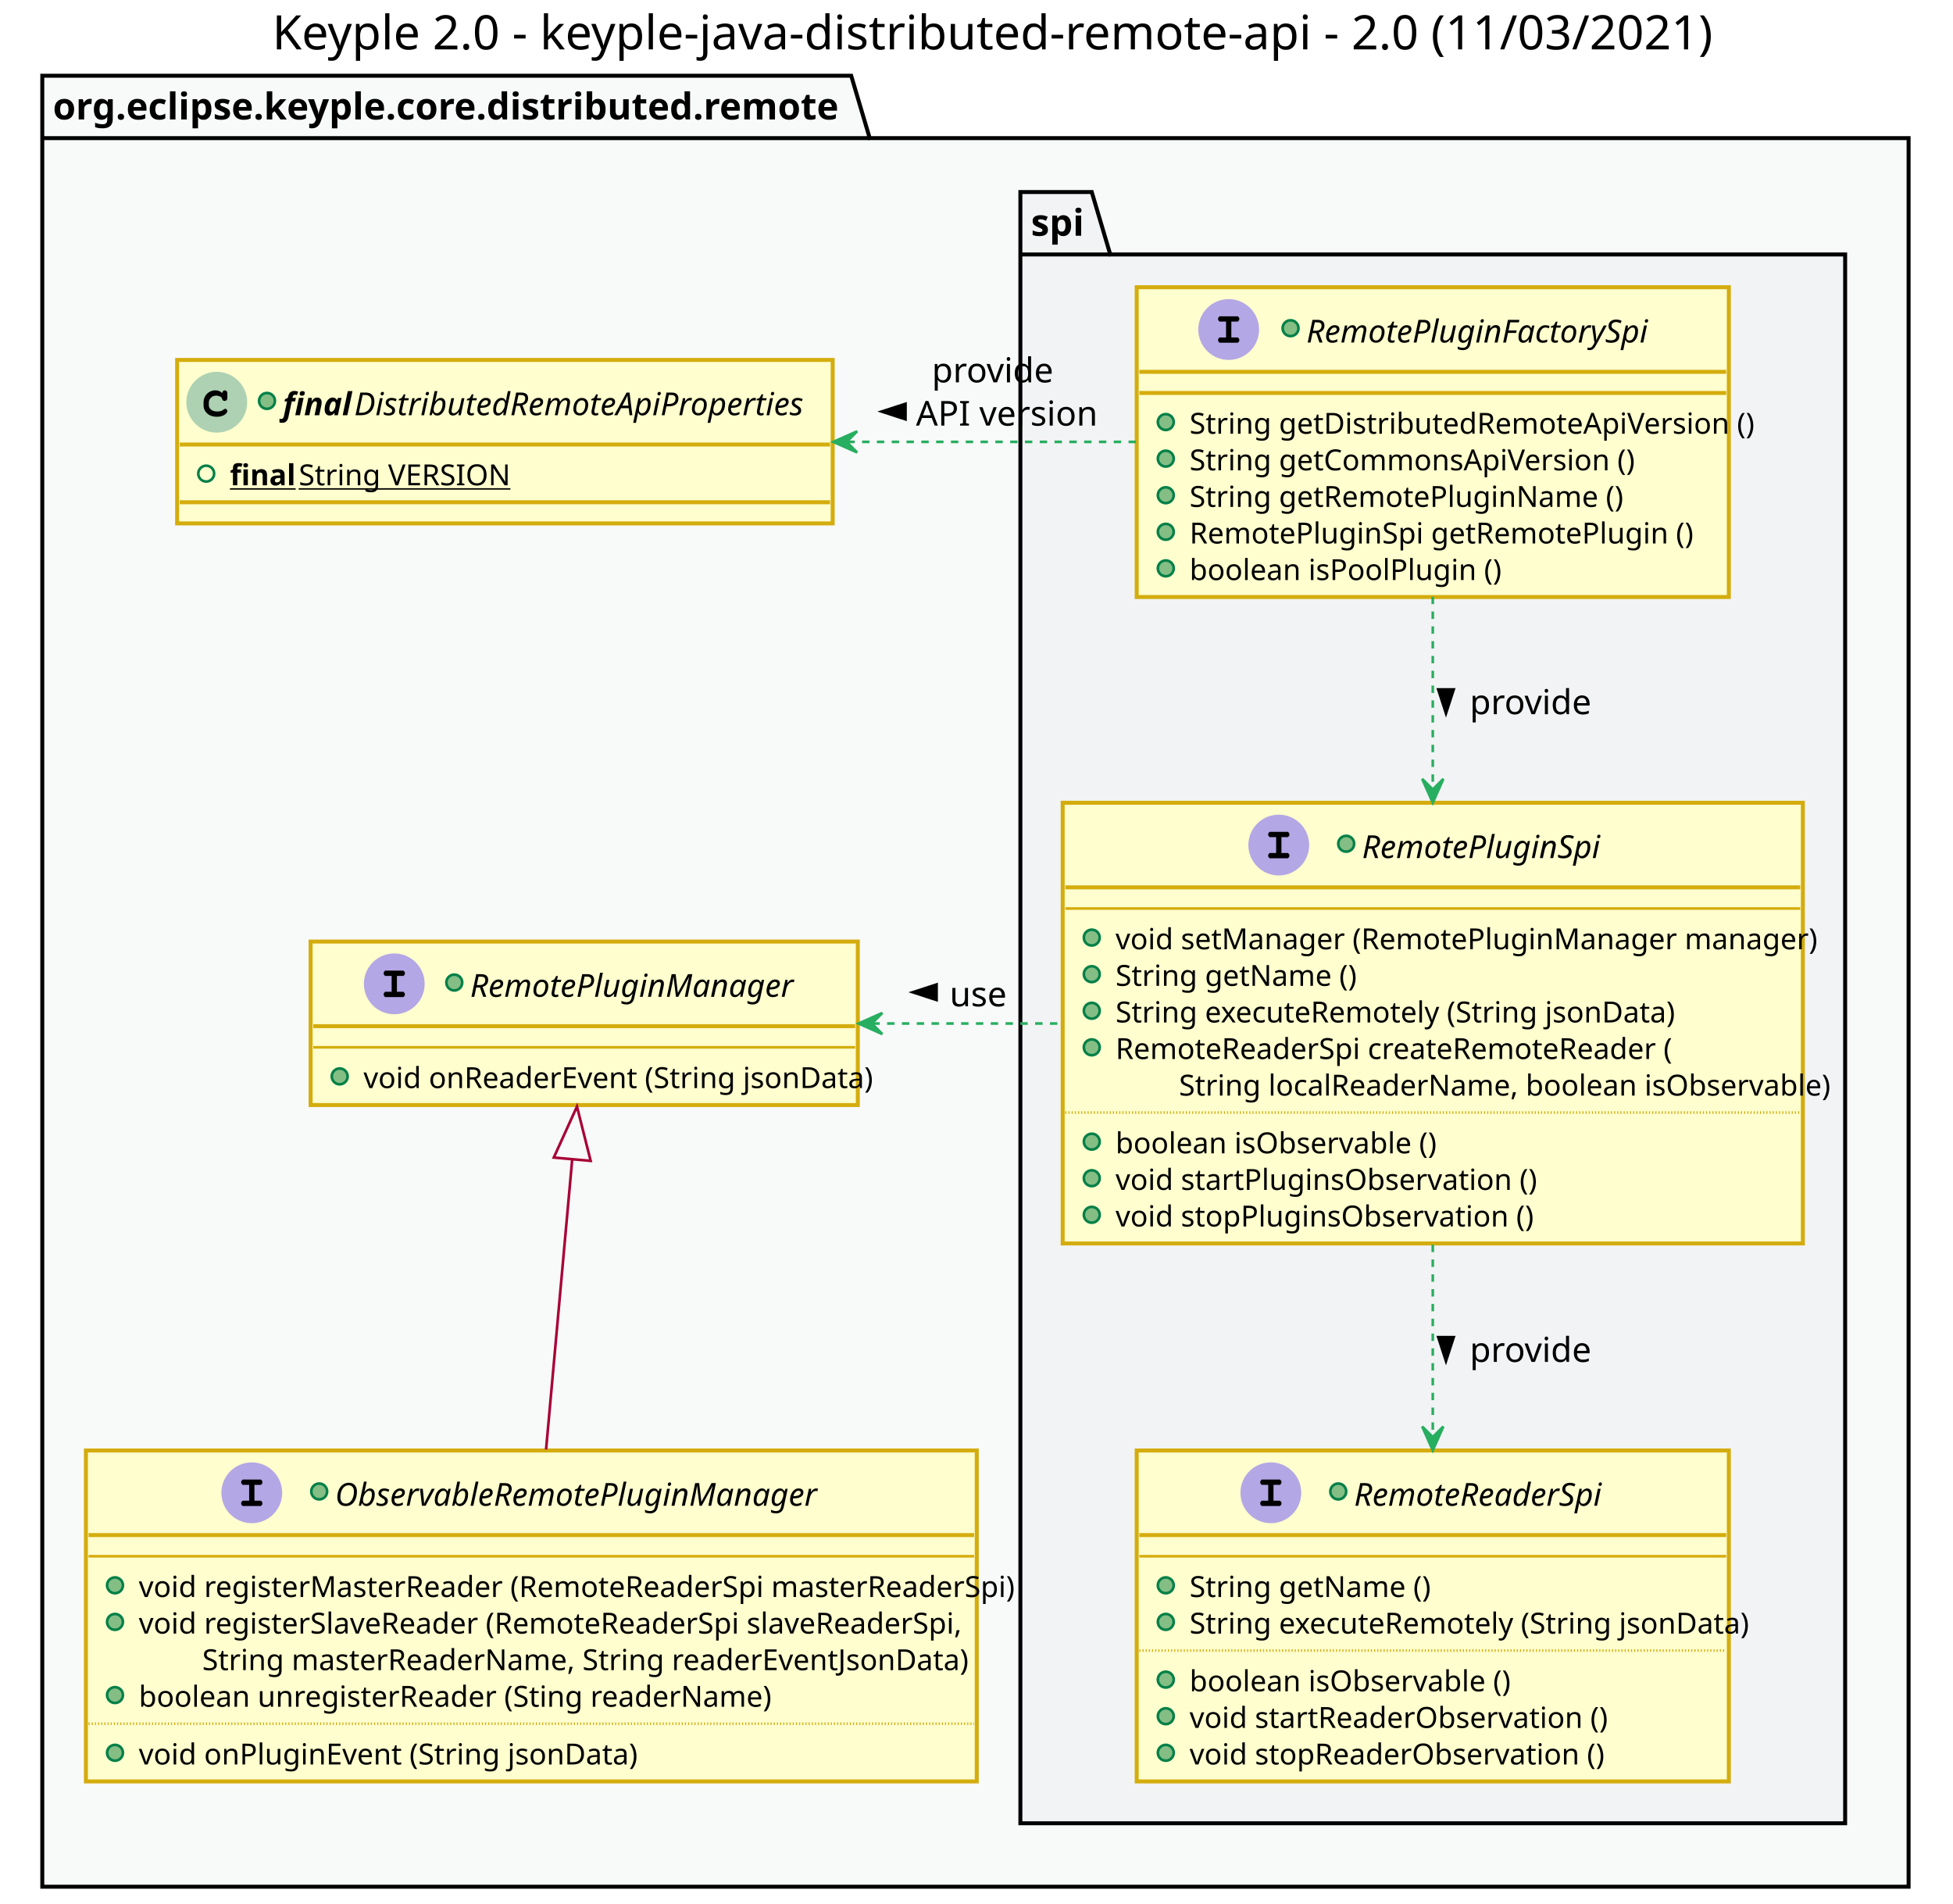
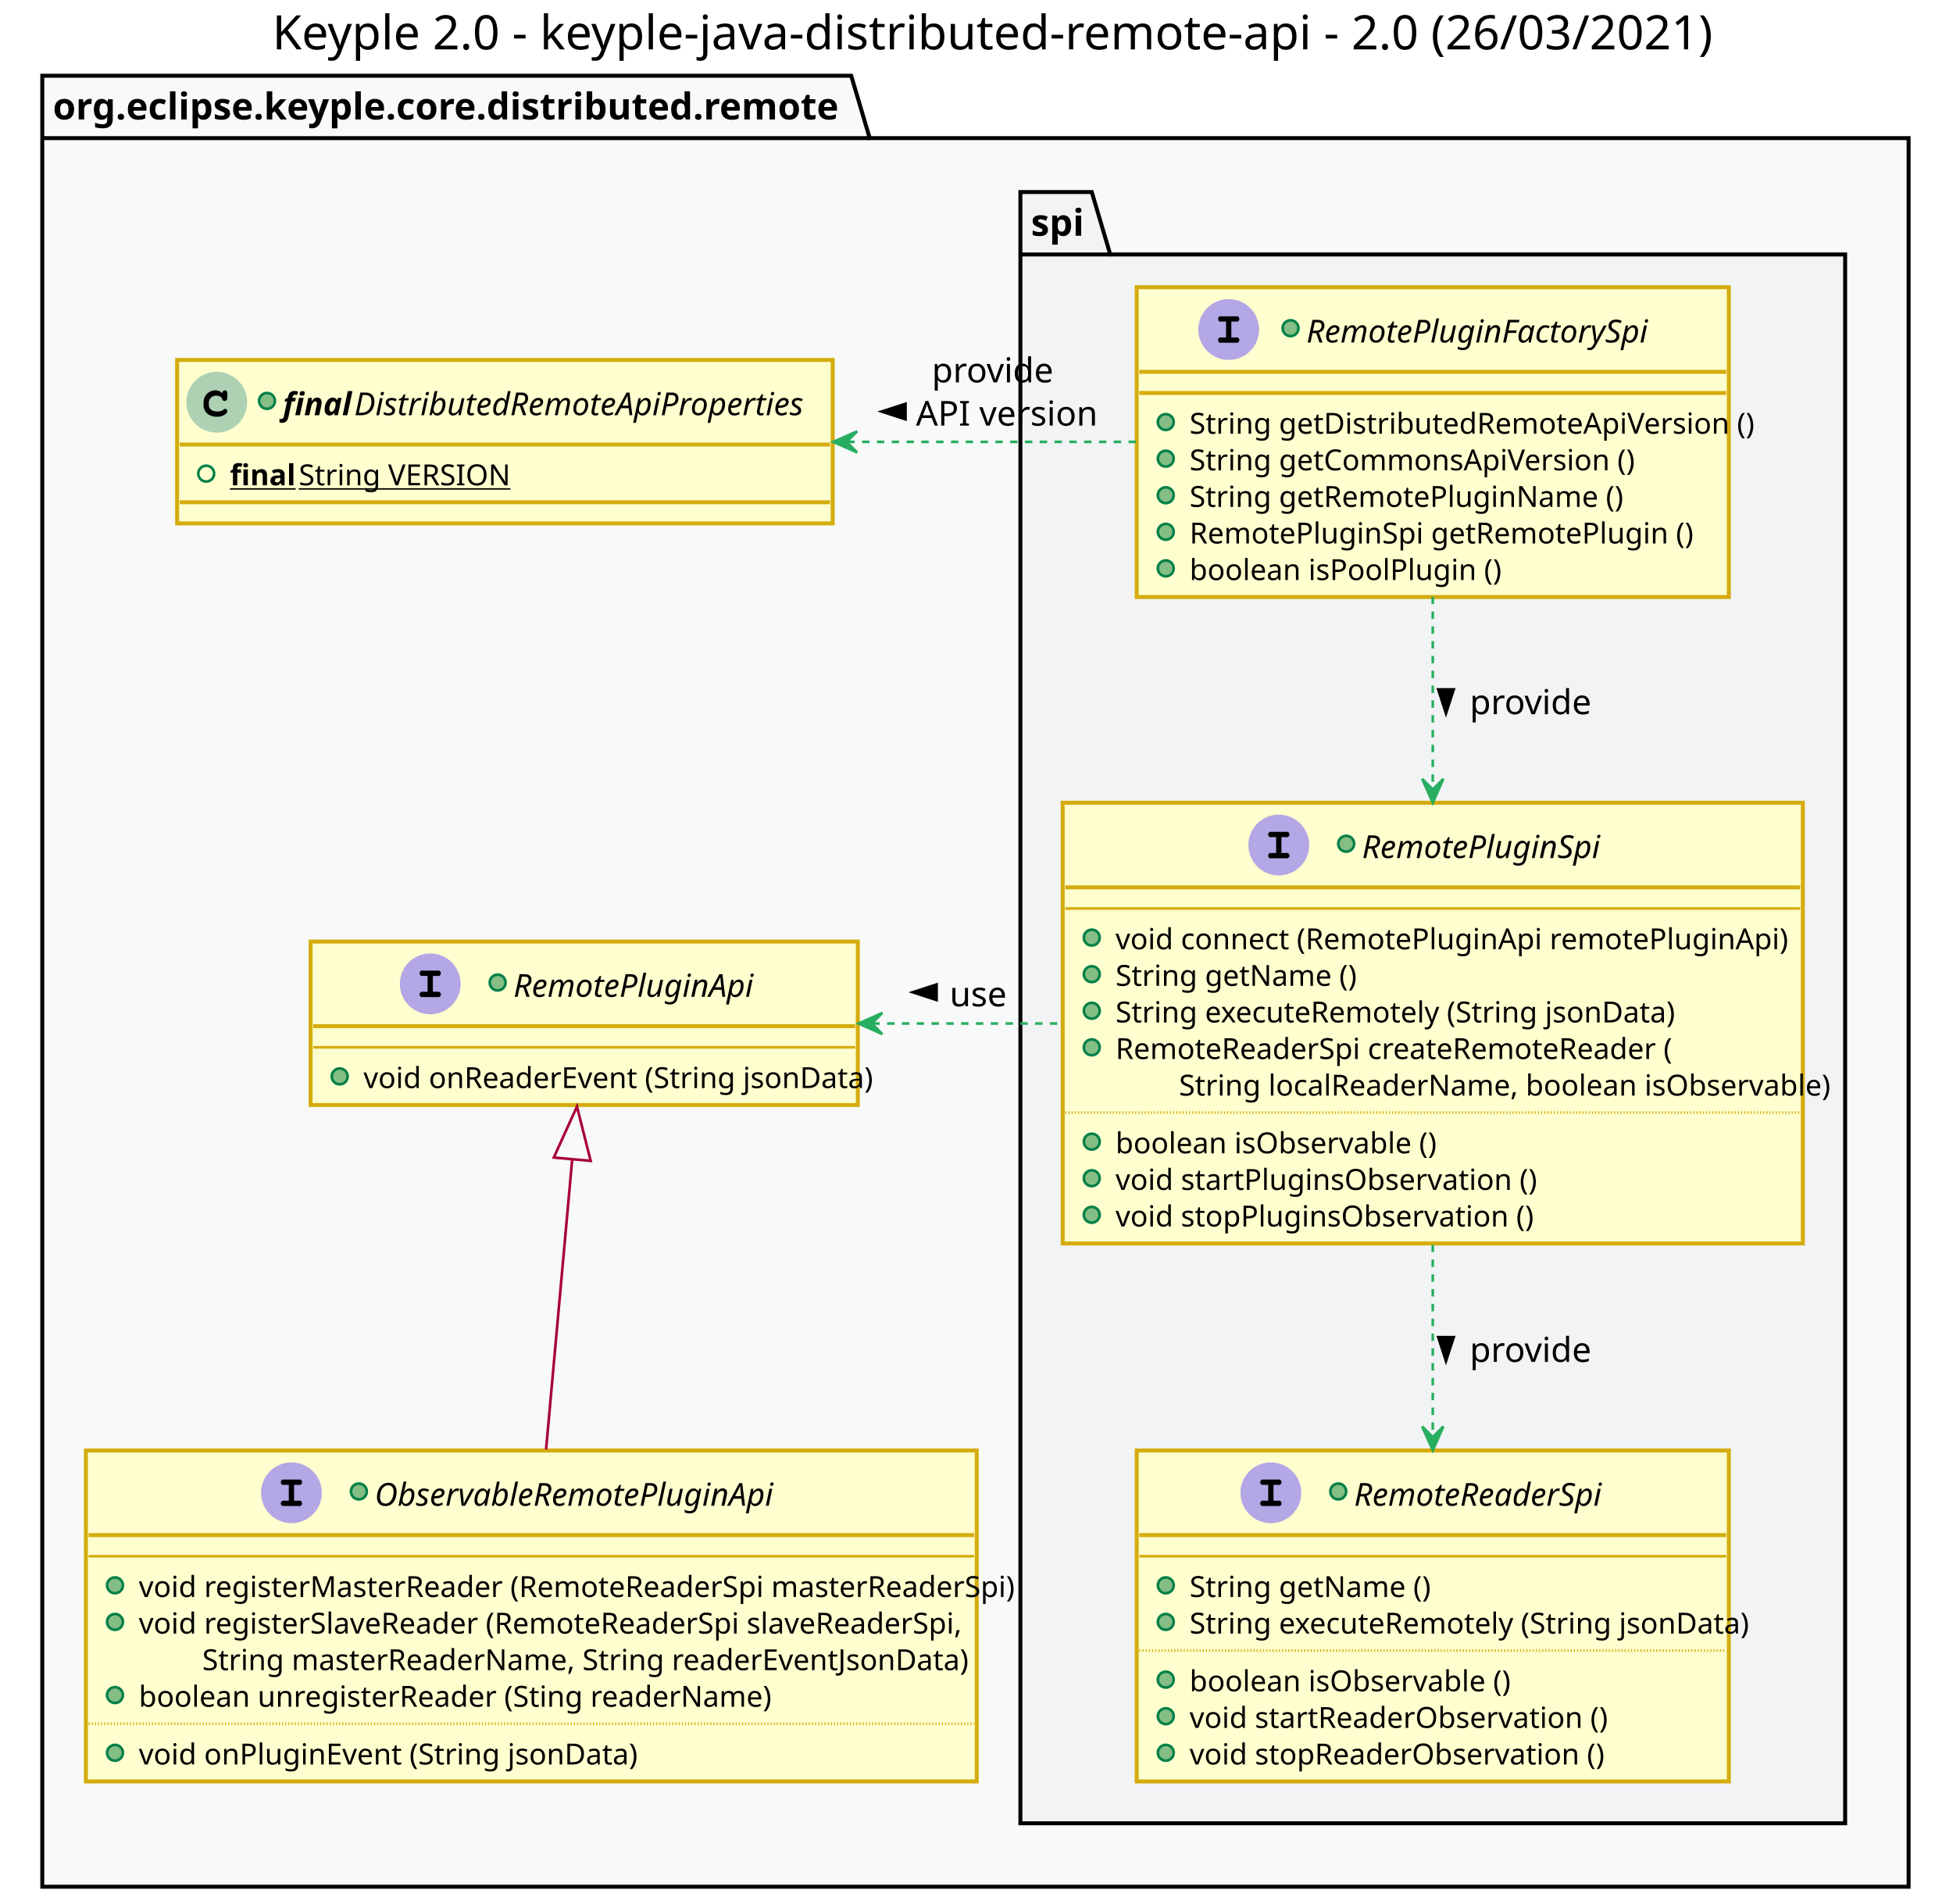
<svg xmlns="http://www.w3.org/2000/svg" contentScriptType="application/ecmascript" contentStyleType="text/css" height="1800px" preserveAspectRatio="none" style="width:1847px;height:1800px;" version="1.1" viewBox="0 0 1847 1800" width="1847.5px" zoomAndPan="magnify">
  <defs />
  <g>
-     <text fill="#000000" font-family="sans-serif" font-size="45" lengthAdjust="spacing" textLength="1300" x="257.5" y="46.714">Keyple 2.0 - keyple-java-distributed-remote-api - 2.0 (11/03/2021)</text>
+     <text fill="#000000" font-family="sans-serif" font-size="45" lengthAdjust="spacing" textLength="1300" x="257.5" y="46.714">Keyple 2.0 - keyple-java-distributed-remote-api - 2.0 (26/03/2021)</text>
    <polygon fill="#F8F9F9" points="40,71.602,805,71.602,822.5,130.625,1805,130.625,1805,1784.102,40,1784.102,40,71.602" style="stroke:#000000;stroke-width:3.75;" />
    <line style="stroke:#000000;stroke-width:3.75;" x1="40" x2="822.5" y1="130.625" y2="130.625" />
    <text fill="#000000" font-family="sans-serif" font-size="35" font-weight="bold" lengthAdjust="spacing" textLength="750" x="50" y="112.935">org.eclipse.keyple.core.distributed.remote</text>
    <polygon fill="#F2F3F4" points="965,181.602,1032.5,181.602,1050,240.625,1745,240.625,1745,1724.102,965,1724.102,965,181.602" style="stroke:#000000;stroke-width:3.75;" />
    <line style="stroke:#000000;stroke-width:3.75;" x1="965" x2="1050" y1="240.625" y2="240.625" />
    <text fill="#000000" font-family="sans-serif" font-size="35" font-weight="bold" lengthAdjust="spacing" textLength="52.5" x="975" y="222.935">spi</text>
    <rect codeLine="48" fill="#FEFECE" height="154.59" id="ApiProperties" style="stroke:#D4AC0D;stroke-width:3.75;" width="620" x="167.5" y="340.352" />
    <ellipse cx="205" cy="380.352" fill="#ADD1B2" rx="27.5" ry="27.5" style="stroke:#ADD1B2;stroke-width:2.5;" />
    <path d="M210,371.602 Q210.508,370.352 211.094,369.727 Q211.68,369.102 212.344,369.102 Q213.516,369.102 214.258,369.805 Q215,370.508 215,372.148 L215,376.055 Q215,377.695 214.297,378.398 Q213.594,379.102 212.5,379.102 Q211.523,379.102 210.898,378.672 Q210.273,378.242 210,377.109 Q209.883,376.328 209.453,375.898 Q208.672,375.078 207.266,374.609 Q205.859,374.102 204.453,374.102 Q202.695,374.102 201.211,374.805 Q199.766,375.508 198.633,377.07 Q197.5,378.633 197.5,380.781 L197.5,383.086 Q197.5,385.664 199.609,387.383 Q201.719,389.102 205.469,389.102 Q207.695,389.102 209.258,388.594 Q210.156,388.32 211.172,387.422 Q211.836,386.914 212.188,386.758 Q212.539,386.602 212.969,386.602 Q213.789,386.602 214.375,387.266 Q215,387.891 215,388.789 Q215,389.648 214.141,390.664 Q212.891,392.148 210.898,392.969 Q208.281,394.102 205.078,394.102 Q201.328,394.102 198.32,392.617 Q195.898,391.445 194.18,388.906 Q192.5,386.367 192.5,383.359 L192.5,380.625 Q192.5,377.5 193.984,374.766 Q195.508,372.031 198.125,370.586 Q200.781,369.102 203.75,369.102 Q205.547,369.102 207.109,369.727 Q208.672,370.352 210,371.602 Z " fill="#000000" />
    <ellipse cx="252.5" cy="379.102" fill="#84BE84" rx="7.5" ry="7.5" style="stroke:#038048;stroke-width:2.5;" />
    <text fill="#000000" font-family="sans-serif" font-size="30" font-style="italic" font-weight="bold" lengthAdjust="spacing" textLength="60" x="267.5" y="392.627">final</text>
    <text fill="#000000" font-family="sans-serif" font-size="30" font-style="italic" lengthAdjust="spacing" textLength="445" x="335" y="392.627">DistributedRemoteApiProperties</text>
    <line style="stroke:#D4AC0D;stroke-width:3.75;" x1="170" x2="785" y1="420.352" y2="420.352" />
    <ellipse cx="195" cy="447.852" rx="7.5" ry="7.5" style="stroke:#038048;stroke-width:2.5;fill:none;" />
    <text fill="#000000" font-family="sans-serif" font-size="27.5" font-weight="bold" lengthAdjust="spacing" text-decoration="underline" textLength="57.5" x="217.5" y="458.899">final</text>
    <text fill="#000000" font-family="sans-serif" font-size="27.5" lengthAdjust="spacing" text-decoration="underline" textLength="190" x="282.5" y="458.899">String VERSION</text>
    <line style="stroke:#D4AC0D;stroke-width:3.75;" x1="170" x2="785" y1="474.941" y2="474.941" />
-     <rect codeLine="51" fill="#FEFECE" height="154.59" id="RemotePluginManager" style="stroke:#D4AC0D;stroke-width:3.75;" width="517.5" x="293.75" y="890.352" />
-     <ellipse cx="372.875" cy="930.352" fill="#B4A7E5" rx="27.5" ry="27.5" style="stroke:#B4A7E5;stroke-width:2.5;" />
-     <path d="M375.375,922.852 L375.375,937.852 L380.375,937.852 L381.586,937.852 L382.875,939.414 L382.875,940.352 L382.875,941.289 L381.586,942.852 L380.375,942.852 L365.375,942.852 L364.164,942.852 L362.875,941.289 L362.875,940.352 L362.875,939.414 L364.164,937.852 L365.375,937.852 L370.375,937.852 L370.375,922.852 L365.375,922.852 L364.164,922.852 L362.875,921.289 L362.875,920.352 L362.875,919.414 L364.164,917.852 L365.375,917.852 L380.375,917.852 L381.586,917.852 L382.875,919.414 L382.875,920.352 L382.875,921.289 L381.586,922.852 L380.375,922.852 L375.375,922.852 Z " fill="#000000" />
-     <ellipse cx="429.625" cy="929.102" fill="#84BE84" rx="7.5" ry="7.5" style="stroke:#038048;stroke-width:2.5;" />
-     <text fill="#000000" font-family="sans-serif" font-size="30" font-style="italic" lengthAdjust="spacing" textLength="317.5" x="444.625" y="942.627">RemotePluginManager</text>
+     <rect codeLine="51" fill="#FEFECE" height="154.59" id="RemotePluginApi" style="stroke:#D4AC0D;stroke-width:3.75;" width="517.5" x="293.75" y="890.352" />
+     <ellipse cx="406.875" cy="930.352" fill="#B4A7E5" rx="27.5" ry="27.5" style="stroke:#B4A7E5;stroke-width:2.5;" />
+     <path d="M409.375,922.852 L409.375,937.852 L414.375,937.852 L415.586,937.852 L416.875,939.414 L416.875,940.352 L416.875,941.289 L415.586,942.852 L414.375,942.852 L399.375,942.852 L398.164,942.852 L396.875,941.289 L396.875,940.352 L396.875,939.414 L398.164,937.852 L399.375,937.852 L404.375,937.852 L404.375,922.852 L399.375,922.852 L398.164,922.852 L396.875,921.289 L396.875,920.352 L396.875,919.414 L398.164,917.852 L399.375,917.852 L414.375,917.852 L415.586,917.852 L416.875,919.414 L416.875,920.352 L416.875,921.289 L415.586,922.852 L414.375,922.852 L409.375,922.852 Z " fill="#000000" />
+     <ellipse cx="470.625" cy="929.102" fill="#84BE84" rx="7.5" ry="7.5" style="stroke:#038048;stroke-width:2.5;" />
+     <text fill="#000000" font-family="sans-serif" font-size="30" font-style="italic" lengthAdjust="spacing" textLength="242.5" x="485.625" y="942.627">RemotePluginApi</text>
    <line style="stroke:#D4AC0D;stroke-width:3.75;" x1="296.25" x2="808.75" y1="970.352" y2="970.352" />
    <line style="stroke:#D4AC0D;stroke-width:2.5;" x1="296.25" x2="808.75" y1="990.352" y2="990.352" />
    <ellipse cx="321.25" cy="1017.852" fill="#84BE84" rx="7.5" ry="7.5" style="stroke:#038048;stroke-width:2.5;" />
    <text fill="#000000" font-family="sans-serif" font-size="27.5" lengthAdjust="spacing" textLength="452.5" x="343.75" y="1028.899">void onReaderEvent (String jsonData)</text>
-     <rect codeLine="55" fill="#FEFECE" height="312.949" id="ObservableRemotePluginManager" style="stroke:#D4AC0D;stroke-width:3.75;" width="842.5" x="81.25" y="1371.602" />
-     <ellipse cx="238.125" cy="1411.602" fill="#B4A7E5" rx="27.5" ry="27.5" style="stroke:#B4A7E5;stroke-width:2.5;" />
-     <path d="M240.625,1404.102 L240.625,1419.102 L245.625,1419.102 L246.836,1419.102 L248.125,1420.664 L248.125,1421.602 L248.125,1422.539 L246.836,1424.102 L245.625,1424.102 L230.625,1424.102 L229.414,1424.102 L228.125,1422.539 L228.125,1421.602 L228.125,1420.664 L229.414,1419.102 L230.625,1419.102 L235.625,1419.102 L235.625,1404.102 L230.625,1404.102 L229.414,1404.102 L228.125,1402.539 L228.125,1401.602 L228.125,1400.664 L229.414,1399.102 L230.625,1399.102 L245.625,1399.102 L246.836,1399.102 L248.125,1400.664 L248.125,1401.602 L248.125,1402.539 L246.836,1404.102 L245.625,1404.102 L240.625,1404.102 Z " fill="#000000" />
-     <ellipse cx="301.875" cy="1410.352" fill="#84BE84" rx="7.5" ry="7.5" style="stroke:#038048;stroke-width:2.5;" />
-     <text fill="#000000" font-family="sans-serif" font-size="30" font-style="italic" lengthAdjust="spacing" textLength="480" x="316.875" y="1423.877">ObservableRemotePluginManager</text>
+     <rect codeLine="55" fill="#FEFECE" height="312.949" id="ObservableRemotePluginApi" style="stroke:#D4AC0D;stroke-width:3.75;" width="842.5" x="81.25" y="1371.602" />
+     <ellipse cx="275.625" cy="1411.602" fill="#B4A7E5" rx="27.5" ry="27.5" style="stroke:#B4A7E5;stroke-width:2.5;" />
+     <path d="M278.125,1404.102 L278.125,1419.102 L283.125,1419.102 L284.336,1419.102 L285.625,1420.664 L285.625,1421.602 L285.625,1422.539 L284.336,1424.102 L283.125,1424.102 L268.125,1424.102 L266.914,1424.102 L265.625,1422.539 L265.625,1421.602 L265.625,1420.664 L266.914,1419.102 L268.125,1419.102 L273.125,1419.102 L273.125,1404.102 L268.125,1404.102 L266.914,1404.102 L265.625,1402.539 L265.625,1401.602 L265.625,1400.664 L266.914,1399.102 L268.125,1399.102 L283.125,1399.102 L284.336,1399.102 L285.625,1400.664 L285.625,1401.602 L285.625,1402.539 L284.336,1404.102 L283.125,1404.102 L278.125,1404.102 Z " fill="#000000" />
+     <ellipse cx="339.375" cy="1410.352" fill="#84BE84" rx="7.5" ry="7.5" style="stroke:#038048;stroke-width:2.5;" />
+     <text fill="#000000" font-family="sans-serif" font-size="30" font-style="italic" lengthAdjust="spacing" textLength="405" x="354.375" y="1423.877">ObservableRemotePluginApi</text>
    <line style="stroke:#D4AC0D;stroke-width:3.75;" x1="83.75" x2="921.25" y1="1451.602" y2="1451.602" />
    <line style="stroke:#D4AC0D;stroke-width:2.5;" x1="83.75" x2="921.25" y1="1471.602" y2="1471.602" />
    <ellipse cx="108.75" cy="1499.102" fill="#84BE84" rx="7.5" ry="7.5" style="stroke:#038048;stroke-width:2.5;" />
    <text fill="#000000" font-family="sans-serif" font-size="27.5" lengthAdjust="spacing" textLength="777.5" x="131.25" y="1510.149">void registerMasterReader (RemoteReaderSpi masterReaderSpi)</text>
    <ellipse cx="108.75" cy="1533.691" fill="#84BE84" rx="7.5" ry="7.5" style="stroke:#038048;stroke-width:2.5;" />
    <text fill="#000000" font-family="sans-serif" font-size="27.5" lengthAdjust="spacing" textLength="742.5" x="131.25" y="1544.739">void registerSlaveReader (RemoteReaderSpi slaveReaderSpi,</text>
    <text fill="#000000" font-family="sans-serif" font-size="27.5" lengthAdjust="spacing" textLength="677.5" x="191.25" y="1579.329">String masterReaderName, String readerEventJsonData)</text>
    <ellipse cx="108.75" cy="1602.871" fill="#84BE84" rx="7.5" ry="7.5" style="stroke:#038048;stroke-width:2.5;" />
    <text fill="#000000" font-family="sans-serif" font-size="27.5" lengthAdjust="spacing" textLength="555" x="131.25" y="1613.918">boolean unregisterReader (Sting readerName)</text>
    <line style="stroke:#D4AC0D;stroke-width:2.5;stroke-dasharray:1.0,2.0;" x1="83.75" x2="921.25" y1="1629.961" y2="1629.961" />
    <ellipse cx="108.75" cy="1657.461" fill="#84BE84" rx="7.5" ry="7.5" style="stroke:#038048;stroke-width:2.5;" />
    <text fill="#000000" font-family="sans-serif" font-size="27.5" lengthAdjust="spacing" textLength="435" x="131.25" y="1668.508">void onPluginEvent (String jsonData)</text>
    <rect codeLine="65" fill="#FEFECE" height="292.949" id="RemotePluginFactorySpi" style="stroke:#D4AC0D;stroke-width:3.75;" width="560" x="1075" y="271.602" />
    <ellipse cx="1162" cy="311.602" fill="#B4A7E5" rx="27.5" ry="27.5" style="stroke:#B4A7E5;stroke-width:2.5;" />
    <path d="M1164.5,304.102 L1164.5,319.102 L1169.5,319.102 L1170.711,319.102 L1172,320.664 L1172,321.602 L1172,322.539 L1170.711,324.102 L1169.5,324.102 L1154.5,324.102 L1153.289,324.102 L1152,322.539 L1152,321.602 L1152,320.664 L1153.289,319.102 L1154.5,319.102 L1159.5,319.102 L1159.5,304.102 L1154.5,304.102 L1153.289,304.102 L1152,302.539 L1152,301.602 L1152,300.664 L1153.289,299.102 L1154.5,299.102 L1169.5,299.102 L1170.711,299.102 L1172,300.664 L1172,301.602 L1172,302.539 L1170.711,304.102 L1169.5,304.102 L1164.5,304.102 Z " fill="#000000" />
    <ellipse cx="1220.5" cy="310.352" fill="#84BE84" rx="7.5" ry="7.5" style="stroke:#038048;stroke-width:2.5;" />
    <text fill="#000000" font-family="sans-serif" font-size="30" font-style="italic" lengthAdjust="spacing" textLength="342.5" x="1235.5" y="323.877">RemotePluginFactorySpi</text>
    <line style="stroke:#D4AC0D;stroke-width:3.75;" x1="1077.5" x2="1632.5" y1="351.602" y2="351.602" />
    <line style="stroke:#D4AC0D;stroke-width:3.75;" x1="1077.5" x2="1632.5" y1="371.602" y2="371.602" />
    <ellipse cx="1102.5" cy="399.102" fill="#84BE84" rx="7.5" ry="7.5" style="stroke:#038048;stroke-width:2.5;" />
    <text fill="#000000" font-family="sans-serif" font-size="27.5" lengthAdjust="spacing" textLength="495" x="1125" y="410.149">String getDistributedRemoteApiVersion ()</text>
    <ellipse cx="1102.5" cy="433.691" fill="#84BE84" rx="7.5" ry="7.5" style="stroke:#038048;stroke-width:2.5;" />
    <text fill="#000000" font-family="sans-serif" font-size="27.5" lengthAdjust="spacing" textLength="395" x="1125" y="444.739">String getCommonsApiVersion ()</text>
    <ellipse cx="1102.5" cy="468.281" fill="#84BE84" rx="7.5" ry="7.5" style="stroke:#038048;stroke-width:2.5;" />
    <text fill="#000000" font-family="sans-serif" font-size="27.5" lengthAdjust="spacing" textLength="370" x="1125" y="479.329">String getRemotePluginName ()</text>
    <ellipse cx="1102.5" cy="502.871" fill="#84BE84" rx="7.5" ry="7.5" style="stroke:#038048;stroke-width:2.5;" />
    <text fill="#000000" font-family="sans-serif" font-size="27.5" lengthAdjust="spacing" textLength="430" x="1125" y="513.918">RemotePluginSpi getRemotePlugin ()</text>
    <ellipse cx="1102.5" cy="537.461" fill="#84BE84" rx="7.5" ry="7.5" style="stroke:#038048;stroke-width:2.5;" />
    <text fill="#000000" font-family="sans-serif" font-size="27.5" lengthAdjust="spacing" textLength="270" x="1125" y="548.508">boolean isPoolPlugin ()</text>
    <rect codeLine="72" fill="#FEFECE" height="416.719" id="RemotePluginSpi" style="stroke:#D4AC0D;stroke-width:3.75;" width="700" x="1005" y="759.102" />
    <ellipse cx="1209.375" cy="799.102" fill="#B4A7E5" rx="27.5" ry="27.5" style="stroke:#B4A7E5;stroke-width:2.5;" />
    <path d="M1211.875,791.602 L1211.875,806.602 L1216.875,806.602 L1218.086,806.602 L1219.375,808.164 L1219.375,809.102 L1219.375,810.039 L1218.086,811.602 L1216.875,811.602 L1201.875,811.602 L1200.664,811.602 L1199.375,810.039 L1199.375,809.102 L1199.375,808.164 L1200.664,806.602 L1201.875,806.602 L1206.875,806.602 L1206.875,791.602 L1201.875,791.602 L1200.664,791.602 L1199.375,790.039 L1199.375,789.102 L1199.375,788.164 L1200.664,786.602 L1201.875,786.602 L1216.875,786.602 L1218.086,786.602 L1219.375,788.164 L1219.375,789.102 L1219.375,790.039 L1218.086,791.602 L1216.875,791.602 L1211.875,791.602 Z " fill="#000000" />
    <ellipse cx="1273.125" cy="797.852" fill="#84BE84" rx="7.5" ry="7.5" style="stroke:#038048;stroke-width:2.5;" />
    <text fill="#000000" font-family="sans-serif" font-size="30" font-style="italic" lengthAdjust="spacing" textLength="242.5" x="1288.125" y="811.377">RemotePluginSpi</text>
    <line style="stroke:#D4AC0D;stroke-width:3.75;" x1="1007.5" x2="1702.5" y1="839.102" y2="839.102" />
    <line style="stroke:#D4AC0D;stroke-width:2.5;" x1="1007.5" x2="1702.5" y1="859.102" y2="859.102" />
    <ellipse cx="1032.5" cy="886.602" fill="#84BE84" rx="7.5" ry="7.5" style="stroke:#038048;stroke-width:2.5;" />
-     <text fill="#000000" font-family="sans-serif" font-size="27.5" lengthAdjust="spacing" textLength="605" x="1055" y="897.649">void setManager (RemotePluginManager manager)</text>
+     <text fill="#000000" font-family="sans-serif" font-size="27.5" lengthAdjust="spacing" textLength="582.5" x="1055" y="897.649">void connect (RemotePluginApi remotePluginApi)</text>
    <ellipse cx="1032.5" cy="921.191" fill="#84BE84" rx="7.5" ry="7.5" style="stroke:#038048;stroke-width:2.5;" />
    <text fill="#000000" font-family="sans-serif" font-size="27.5" lengthAdjust="spacing" textLength="210" x="1055" y="932.239">String getName ()</text>
    <ellipse cx="1032.5" cy="955.781" fill="#84BE84" rx="7.5" ry="7.5" style="stroke:#038048;stroke-width:2.5;" />
    <text fill="#000000" font-family="sans-serif" font-size="27.5" lengthAdjust="spacing" textLength="495" x="1055" y="966.829">String executeRemotely (String jsonData)</text>
    <ellipse cx="1032.5" cy="990.371" fill="#84BE84" rx="7.5" ry="7.5" style="stroke:#038048;stroke-width:2.5;" />
    <text fill="#000000" font-family="sans-serif" font-size="27.5" lengthAdjust="spacing" textLength="495" x="1055" y="1001.418">RemoteReaderSpi createRemoteReader (</text>
    <text fill="#000000" font-family="sans-serif" font-size="27.5" lengthAdjust="spacing" textLength="575" x="1115" y="1036.008">String localReaderName, boolean isObservable)</text>
    <line style="stroke:#D4AC0D;stroke-width:2.5;stroke-dasharray:1.0,2.0;" x1="1007.5" x2="1702.5" y1="1052.051" y2="1052.051" />
    <ellipse cx="1032.5" cy="1079.551" fill="#84BE84" rx="7.5" ry="7.5" style="stroke:#038048;stroke-width:2.5;" />
    <text fill="#000000" font-family="sans-serif" font-size="27.5" lengthAdjust="spacing" textLength="290" x="1055" y="1090.598">boolean isObservable ()</text>
    <ellipse cx="1032.5" cy="1114.141" fill="#84BE84" rx="7.5" ry="7.5" style="stroke:#038048;stroke-width:2.5;" />
    <text fill="#000000" font-family="sans-serif" font-size="27.5" lengthAdjust="spacing" textLength="372.5" x="1055" y="1125.188">void startPluginsObservation ()</text>
    <ellipse cx="1032.5" cy="1148.73" fill="#84BE84" rx="7.5" ry="7.5" style="stroke:#038048;stroke-width:2.5;" />
    <text fill="#000000" font-family="sans-serif" font-size="27.5" lengthAdjust="spacing" textLength="370" x="1055" y="1159.778">void stopPluginsObservation ()</text>
    <rect codeLine="84" fill="#FEFECE" height="312.949" id="RemoteReaderSpi" style="stroke:#D4AC0D;stroke-width:3.75;" width="560" x="1075" y="1371.602" />
    <ellipse cx="1201.875" cy="1411.602" fill="#B4A7E5" rx="27.5" ry="27.5" style="stroke:#B4A7E5;stroke-width:2.5;" />
    <path d="M1204.375,1404.102 L1204.375,1419.102 L1209.375,1419.102 L1210.586,1419.102 L1211.875,1420.664 L1211.875,1421.602 L1211.875,1422.539 L1210.586,1424.102 L1209.375,1424.102 L1194.375,1424.102 L1193.164,1424.102 L1191.875,1422.539 L1191.875,1421.602 L1191.875,1420.664 L1193.164,1419.102 L1194.375,1419.102 L1199.375,1419.102 L1199.375,1404.102 L1194.375,1404.102 L1193.164,1404.102 L1191.875,1402.539 L1191.875,1401.602 L1191.875,1400.664 L1193.164,1399.102 L1194.375,1399.102 L1209.375,1399.102 L1210.586,1399.102 L1211.875,1400.664 L1211.875,1401.602 L1211.875,1402.539 L1210.586,1404.102 L1209.375,1404.102 L1204.375,1404.102 Z " fill="#000000" />
    <ellipse cx="1265.625" cy="1410.352" fill="#84BE84" rx="7.5" ry="7.5" style="stroke:#038048;stroke-width:2.5;" />
    <text fill="#000000" font-family="sans-serif" font-size="30" font-style="italic" lengthAdjust="spacing" textLength="257.5" x="1280.625" y="1423.877">RemoteReaderSpi</text>
    <line style="stroke:#D4AC0D;stroke-width:3.75;" x1="1077.5" x2="1632.5" y1="1451.602" y2="1451.602" />
    <line style="stroke:#D4AC0D;stroke-width:2.5;" x1="1077.5" x2="1632.5" y1="1471.602" y2="1471.602" />
    <ellipse cx="1102.5" cy="1499.102" fill="#84BE84" rx="7.5" ry="7.5" style="stroke:#038048;stroke-width:2.5;" />
    <text fill="#000000" font-family="sans-serif" font-size="27.5" lengthAdjust="spacing" textLength="210" x="1125" y="1510.149">String getName ()</text>
    <ellipse cx="1102.5" cy="1533.691" fill="#84BE84" rx="7.5" ry="7.5" style="stroke:#038048;stroke-width:2.5;" />
    <text fill="#000000" font-family="sans-serif" font-size="27.5" lengthAdjust="spacing" textLength="495" x="1125" y="1544.739">String executeRemotely (String jsonData)</text>
    <line style="stroke:#D4AC0D;stroke-width:2.5;stroke-dasharray:1.0,2.0;" x1="1077.5" x2="1632.5" y1="1560.781" y2="1560.781" />
    <ellipse cx="1102.5" cy="1588.281" fill="#84BE84" rx="7.5" ry="7.5" style="stroke:#038048;stroke-width:2.5;" />
    <text fill="#000000" font-family="sans-serif" font-size="27.5" lengthAdjust="spacing" textLength="290" x="1125" y="1599.329">boolean isObservable ()</text>
    <ellipse cx="1102.5" cy="1622.871" fill="#84BE84" rx="7.5" ry="7.5" style="stroke:#038048;stroke-width:2.5;" />
    <text fill="#000000" font-family="sans-serif" font-size="27.5" lengthAdjust="spacing" textLength="375" x="1125" y="1633.918">void startReaderObservation ()</text>
    <ellipse cx="1102.5" cy="1657.461" fill="#84BE84" rx="7.5" ry="7.5" style="stroke:#038048;stroke-width:2.5;" />
    <text fill="#000000" font-family="sans-serif" font-size="27.5" lengthAdjust="spacing" textLength="372.5" x="1125" y="1668.508">void stopReaderObservation ()</text>
-     <path d="M541.097,1096.927 C533.773,1178.219 524.212,1284.349 516.438,1370.639 " fill="none" id="RemotePluginManager-backto-ObservableRemotePluginManager" style="stroke:#A80036;stroke-width:2.5;" />
+     <path d="M541.097,1096.927 C533.773,1178.219 524.212,1284.349 516.438,1370.639 " fill="none" id="RemotePluginApi-backto-ObservableRemotePluginApi" style="stroke:#A80036;stroke-width:2.5;" />
    <polygon fill="none" points="523.737,1094.587,545.653,1046.359,558.595,1097.727,523.737,1094.587" style="stroke:#A80036;stroke-width:2.5;" />
    <path codeLine="98" d="M801.3,417.852 C891.07,417.852 987.745,417.852 1074.797,417.852 " fill="none" id="ApiProperties-backto-RemotePluginFactorySpi" style="stroke:#27AE60;stroke-width:2.5;stroke-dasharray:7.0,7.0;" />
    <polygon fill="#27AE60" points="788.107,417.852,810.607,427.852,800.607,417.852,810.607,407.852,788.107,417.852" style="stroke:#27AE60;stroke-width:2.5;" />
    <text fill="#000000" font-family="sans-serif" font-size="32.5" lengthAdjust="spacing" textLength="100" x="881.25" y="361.589">provide</text>
    <polygon fill="#000000" points="833.75,389.17,856.363,396.517,856.363,381.823,833.75,389.17" style="stroke:#000000;stroke-width:2.5;" />
    <text fill="#000000" font-family="sans-serif" font-size="32.5" lengthAdjust="spacing" textLength="162.5" x="866.25" y="402.468">API version</text>
    <path codeLine="99" d="M1355,564.257 C1355,619.904 1355,684.832 1355,746.037 " fill="none" id="RemotePluginFactorySpi-to-RemotePluginSpi" style="stroke:#27AE60;stroke-width:2.5;stroke-dasharray:7.0,7.0;" />
    <polygon fill="#27AE60" points="1355,759.037,1365,736.537,1355,746.537,1345,736.537,1355,759.037" style="stroke:#27AE60;stroke-width:2.5;" />
    <polygon fill="#000000" points="1367.5,674.541,1374.847,651.928,1360.153,651.928,1367.5,674.541" style="stroke:#000000;stroke-width:2.5;" />
    <text fill="#000000" font-family="sans-serif" font-size="32.5" lengthAdjust="spacing" textLength="100" x="1390" y="675.339">provide</text>
    <path codeLine="101" d="M1355,1177.014 C1355,1236.897 1355,1301.497 1355,1358.609 " fill="none" id="RemotePluginSpi-to-RemoteReaderSpi" style="stroke:#27AE60;stroke-width:2.5;stroke-dasharray:7.0,7.0;" />
    <polygon fill="#27AE60" points="1355,1371.432,1365,1348.932,1355,1358.932,1345,1348.932,1355,1371.432" style="stroke:#27AE60;stroke-width:2.5;" />
    <polygon fill="#000000" points="1367.5,1287.041,1374.847,1264.428,1360.153,1264.428,1367.5,1287.041" style="stroke:#000000;stroke-width:2.5;" />
    <text fill="#000000" font-family="sans-serif" font-size="32.5" lengthAdjust="spacing" textLength="100" x="1390" y="1287.839">provide</text>
-     <path codeLine="102" d="M824.957,967.852 C882.638,967.852 944.29,967.852 1004.403,967.852 " fill="none" id="RemotePluginManager-backto-RemotePluginSpi" style="stroke:#27AE60;stroke-width:2.5;stroke-dasharray:7.0,7.0;" />
+     <path codeLine="102" d="M824.957,967.852 C882.638,967.852 944.29,967.852 1004.403,967.852 " fill="none" id="RemotePluginApi-backto-RemotePluginSpi" style="stroke:#27AE60;stroke-width:2.5;stroke-dasharray:7.0,7.0;" />
    <polygon fill="#27AE60" points="811.94,967.852,834.44,977.852,824.44,967.852,834.44,957.852,811.94,967.852" style="stroke:#27AE60;stroke-width:2.5;" />
    <polygon fill="#000000" points="863.125,938.291,885.738,945.638,885.738,930.944,863.125,938.291" style="stroke:#000000;stroke-width:2.5;" />
    <text fill="#000000" font-family="sans-serif" font-size="32.5" lengthAdjust="spacing" textLength="52.5" x="898.125" y="951.589">use</text>
  </g>
</svg>
